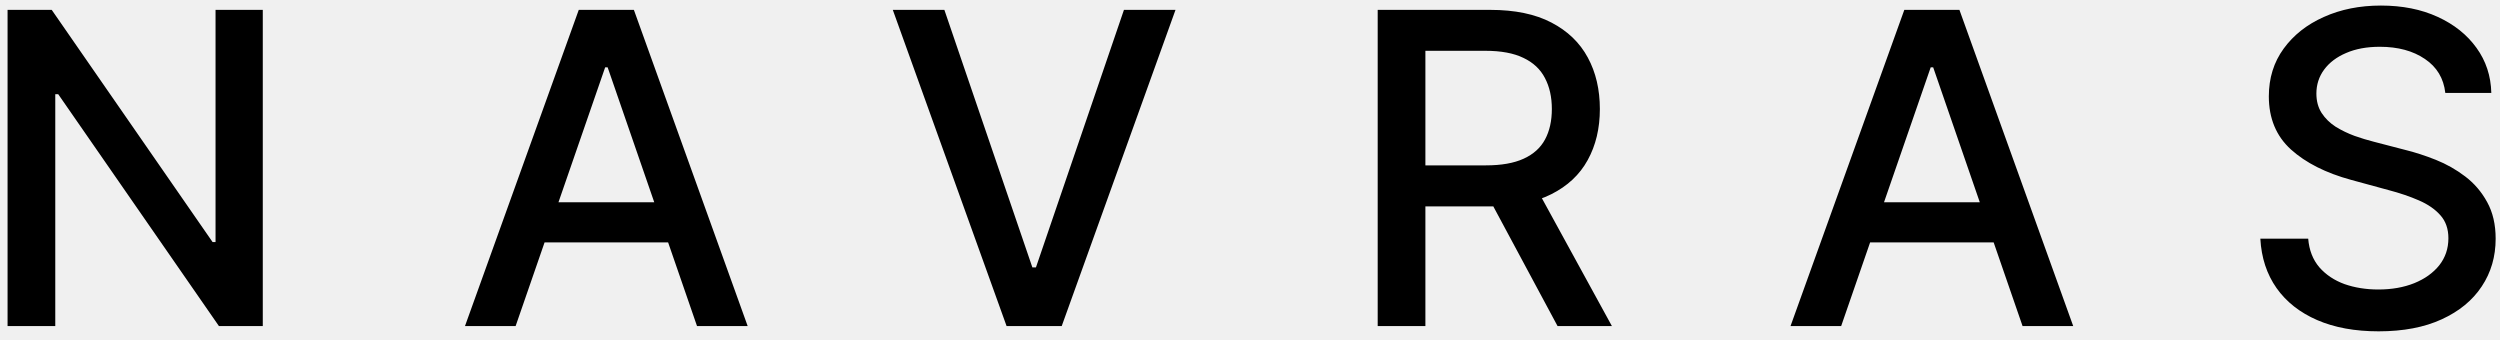
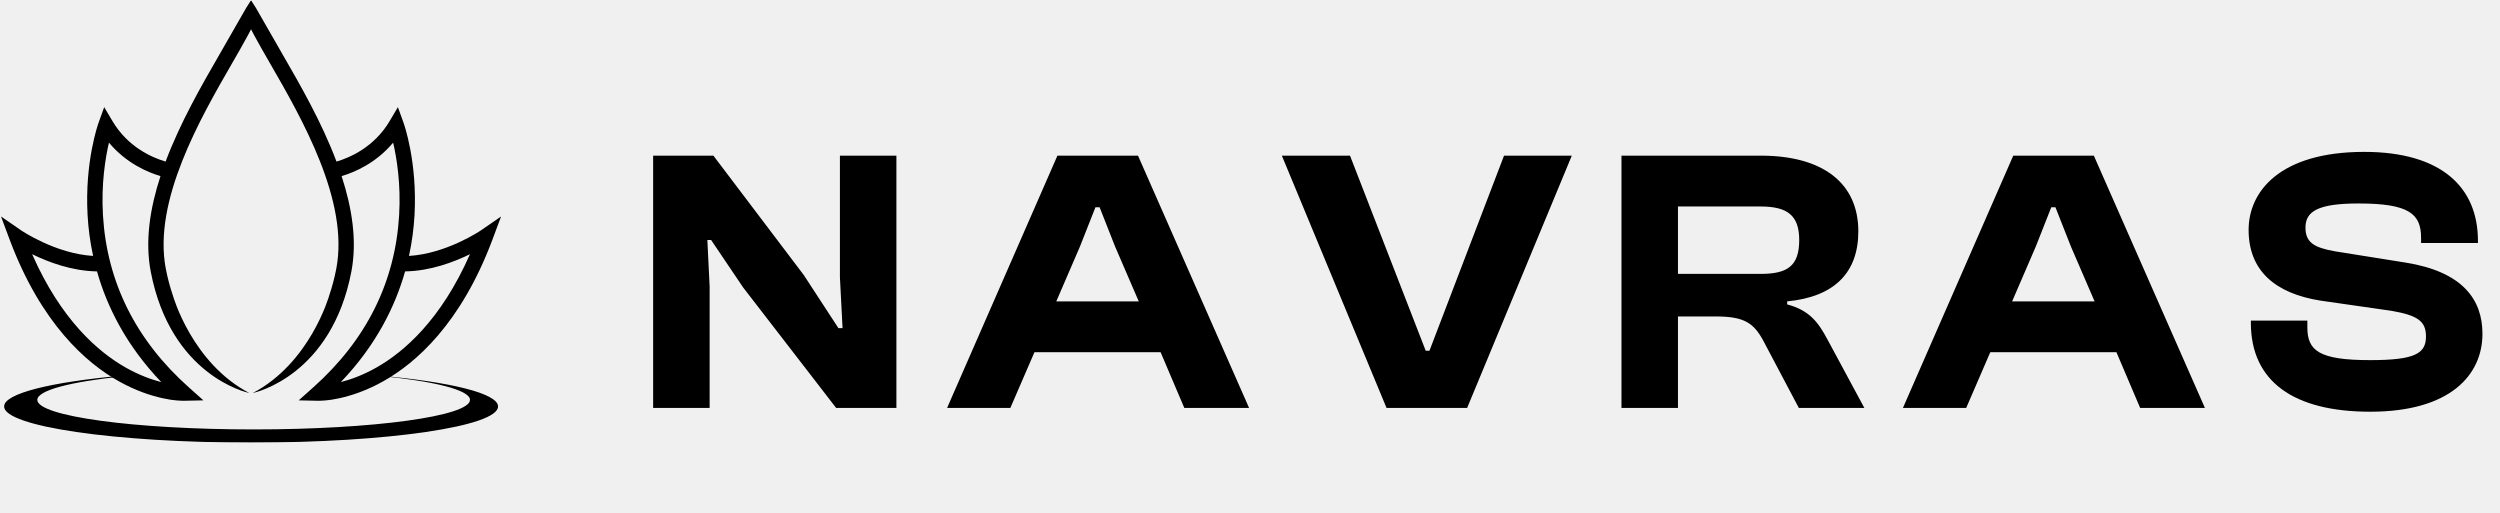
- <svg xmlns="http://www.w3.org/2000/svg" width="184" height="25" viewBox="0 0 184 25" fill="none">
-   <path d="M19.341 0.727V24H16.114L4.284 6.932H4.068V24H0.557V0.727H3.807L15.648 17.818H15.864V0.727H19.341ZM37.949 24H34.222L42.597 0.727H46.654L55.029 24H51.301L44.722 4.955H44.54L37.949 24ZM38.574 14.886H50.665V17.841H38.574V14.886ZM69.506 0.727L75.983 19.682H76.245L82.722 0.727H86.517L78.142 24H74.085L65.71 0.727H69.506ZM101.398 24V0.727H109.694C111.497 0.727 112.993 1.038 114.182 1.659C115.379 2.28 116.273 3.14 116.864 4.239C117.455 5.33 117.75 6.591 117.75 8.023C117.75 9.447 117.451 10.701 116.853 11.784C116.262 12.86 115.368 13.697 114.171 14.296C112.981 14.894 111.485 15.193 109.682 15.193H103.398V12.171H109.364C110.5 12.171 111.425 12.008 112.137 11.682C112.856 11.356 113.383 10.883 113.716 10.261C114.05 9.64 114.216 8.894 114.216 8.023C114.216 7.144 114.046 6.383 113.705 5.739C113.372 5.095 112.845 4.602 112.125 4.261C111.413 3.913 110.478 3.739 109.319 3.739H104.909V24H101.398ZM112.887 13.5L118.637 24H114.637L109 13.5H112.887ZM135.509 24H131.782L140.157 0.727H144.214L152.589 24H148.861L142.282 4.955H142.1L135.509 24ZM136.134 14.886H148.225V17.841H136.134V14.886ZM179.975 6.841C179.854 5.765 179.354 4.932 178.475 4.341C177.596 3.742 176.49 3.443 175.157 3.443C174.202 3.443 173.377 3.595 172.68 3.898C171.983 4.193 171.441 4.602 171.055 5.125C170.676 5.64 170.486 6.227 170.486 6.886C170.486 7.439 170.615 7.917 170.873 8.318C171.138 8.72 171.483 9.057 171.907 9.33C172.339 9.595 172.801 9.818 173.293 10C173.786 10.174 174.259 10.318 174.714 10.432L176.986 11.023C177.729 11.204 178.49 11.451 179.27 11.761C180.051 12.072 180.774 12.481 181.441 12.989C182.108 13.496 182.645 14.125 183.055 14.875C183.471 15.625 183.68 16.523 183.68 17.568C183.68 18.886 183.339 20.057 182.657 21.079C181.983 22.102 181.002 22.909 179.714 23.5C178.433 24.091 176.884 24.386 175.066 24.386C173.323 24.386 171.816 24.11 170.543 23.557C169.27 23.004 168.274 22.22 167.555 21.204C166.835 20.182 166.437 18.97 166.361 17.568H169.884C169.952 18.409 170.225 19.11 170.702 19.671C171.187 20.224 171.805 20.636 172.555 20.909C173.312 21.174 174.142 21.307 175.043 21.307C176.036 21.307 176.918 21.151 177.691 20.841C178.471 20.523 179.085 20.083 179.532 19.523C179.979 18.954 180.202 18.292 180.202 17.534C180.202 16.845 180.005 16.28 179.611 15.841C179.225 15.402 178.698 15.038 178.032 14.75C177.373 14.462 176.627 14.208 175.793 13.989L173.043 13.239C171.18 12.731 169.702 11.985 168.611 11C167.528 10.015 166.986 8.712 166.986 7.091C166.986 5.75 167.35 4.58 168.077 3.58C168.805 2.58 169.789 1.803 171.032 1.25C172.274 0.689 173.676 0.409 175.236 0.409C176.812 0.409 178.202 0.686 179.407 1.239C180.619 1.792 181.573 2.553 182.27 3.523C182.967 4.485 183.331 5.591 183.361 6.841H179.975Z" fill="black" />
+ <svg xmlns="http://www.w3.org/2000/svg" width="239" height="49" viewBox="0 0 239 49" fill="none">
+   <path d="M67.84 39H62.44V14.88H68.2L76.84 26.292L80.152 31.368H80.548L80.296 26.508V14.88H85.696V39H79.936L71.044 27.48L67.984 22.944H67.624L67.84 27.372V39ZM96.589 39H90.541L101.089 14.88H108.793L119.413 39H113.221L110.953 33.672H98.893L96.589 39ZM103.249 23.556L100.981 28.812H108.865L106.597 23.556L105.121 19.812H104.725L103.249 23.556ZM140.257 39H132.553L122.545 14.88H129.061L136.297 33.528H136.657L143.785 14.88H150.265L140.257 39ZM160.413 39H155.013V14.88H168.333C174.273 14.88 177.657 17.508 177.657 22.116C177.657 26.04 175.389 28.38 170.853 28.812V29.1C173.013 29.676 173.841 30.828 174.741 32.52L178.233 39H171.969L168.657 32.736C167.685 30.864 166.785 30.252 163.977 30.252H160.413V39ZM160.413 19.74V26.184H168.297C170.853 26.184 172.005 25.464 172.005 22.944C172.005 20.568 170.853 19.74 168.297 19.74H160.413ZM187.967 39H181.919L192.467 14.88H200.171L210.791 39H204.599L202.331 33.672H190.271L187.967 39ZM194.627 23.556L192.359 28.812H200.243L197.975 23.556L196.499 19.812H196.103L194.627 23.556ZM226.595 39.36C219.287 39.36 215.183 36.48 215.183 30.864V30.648H220.583V31.296C220.583 33.528 221.699 34.428 226.595 34.428C230.915 34.428 231.923 33.78 231.923 32.16C231.923 30.684 231.095 30.144 228.611 29.712L221.843 28.74C217.523 28.056 214.967 25.896 214.967 21.972C214.967 18.336 217.919 14.52 226.019 14.52C233.435 14.52 236.891 17.94 236.891 23.016V23.232H231.455V22.728C231.455 20.424 230.267 19.452 225.479 19.452C221.591 19.452 220.403 20.208 220.403 21.756C220.403 23.16 221.195 23.664 223.211 24.024L229.979 25.104C235.379 25.968 237.323 28.596 237.323 31.908C237.323 35.832 234.263 39.36 226.595 39.36Z" fill="black" />
+   <mask id="mask0_220_85" style="mask-type:luminance" maskUnits="userSpaceOnUse" x="0" y="0" width="48" height="39">
+     <path d="M0 0H48V38.4H0V0Z" fill="white" />
+   </mask>
+   <g mask="url(#mask0_220_85)">
+     <mask id="mask1_220_85" style="mask-type:luminance" maskUnits="userSpaceOnUse" x="0" y="0" width="48" height="39">
+       <path d="M23.538 0.749C23.538 0.749 21.674 4.006 20.916 5.322C19.293 8.133 17.242 11.691 15.831 15.446C14.572 15.076 12.235 14.083 10.753 11.579L9.961 10.243L9.433 11.704C9.376 11.856 8.086 15.494 8.374 20.585C8.44 21.76 8.597 23.069 8.901 24.466C5.315 24.255 2.05 22.042 2.016 22.019L0.097 20.695L0.912 22.878C3.925 30.945 8.257 34.711 11.36 36.45C14.572 38.25 17.149 38.324 17.543 38.324H17.593L19.45 38.279L18.064 37.042C12.985 32.517 10.219 26.973 9.842 20.564C9.666 17.587 10.075 15.102 10.415 13.636C12.05 15.589 14.081 16.462 15.342 16.835C14.345 19.893 13.846 23.032 14.411 25.969C16.313 35.862 23.531 37.508 23.837 37.574C18.384 34.716 16.564 28.39 16.51 28.193C16.508 28.19 16.508 28.188 16.508 28.188C16.249 27.429 16.026 26.597 15.851 25.69C14.603 19.198 19.165 11.288 22.185 6.055C22.736 5.102 23.219 4.261 23.617 3.524L23.749 3.279L23.878 3.033L23.923 2.947L24 2.804L24.077 2.947L24.123 3.033L24.251 3.279L24.383 3.524C24.781 4.261 25.265 5.102 25.814 6.055C28.835 11.288 33.397 19.198 32.149 25.69C31.974 26.597 31.751 27.429 31.492 28.188C31.492 28.188 31.492 28.19 31.491 28.193C31.436 28.39 29.616 34.716 24.163 37.574C24.469 37.508 31.687 35.862 33.59 25.969C34.154 23.032 33.655 19.893 32.658 16.835C33.919 16.462 35.95 15.589 37.585 13.636C37.926 15.102 38.334 17.587 38.158 20.564C37.781 26.973 35.015 32.517 29.937 37.042L28.551 38.279L30.408 38.324H30.457C30.851 38.324 33.428 38.25 36.641 36.45C39.743 34.711 44.075 30.945 47.088 22.878L47.903 20.695L45.984 22.019C45.95 22.042 42.685 24.255 39.099 24.466C39.403 23.069 39.561 21.76 39.627 20.585C39.914 15.494 38.624 11.856 38.567 11.704L38.039 10.243L37.247 11.579C35.765 14.083 33.428 15.076 32.169 15.446C30.758 11.691 28.707 8.133 27.085 5.322C26.326 4.006 24.462 0.749 24.462 0.749L24 0.027L23.538 0.749ZM38.728 25.946C41.146 25.91 43.413 25.045 44.929 24.3C42.172 30.576 38.617 33.641 36.009 35.123C34.711 35.862 33.523 36.285 32.581 36.529C35.956 33.008 37.779 29.29 38.728 25.946ZM11.992 35.123C9.384 33.641 5.828 30.576 3.072 24.3C4.587 25.045 6.855 25.91 9.272 25.946C10.221 29.29 12.045 33.008 15.419 36.529C14.477 36.285 13.289 35.862 11.992 35.123Z" fill="white" />
+     </mask>
+     <g mask="url(#mask1_220_85)">
+       <path d="M47.903 0.027H0.097V38.324H47.903V0.027Z" fill="black" />
+     </g>
+   </g>
+   <mask id="mask2_220_85" style="mask-type:luminance" maskUnits="userSpaceOnUse" x="0" y="35" width="48" height="8">
+     <path d="M36.22 35.925C41.491 36.438 44.931 37.278 44.931 38.228C44.931 39.788 35.671 41.053 24.248 41.053C12.826 41.053 3.567 39.788 3.567 38.228C3.567 37.313 6.756 36.499 11.7 35.983C11.69 35.96 11.683 35.935 11.674 35.911C4.905 36.519 0.39 37.611 0.39 38.858C0.39 40.766 10.961 42.312 24.002 42.312C37.043 42.312 47.614 40.766 47.614 38.858C47.614 37.605 43.054 36.508 36.229 35.902C36.226 35.91 36.223 35.918 36.22 35.925Z" fill="white" />
+   </mask>
+   <g mask="url(#mask2_220_85)">
+     <path d="M47.614 35.902H0.39V42.312H47.614V35.902Z" fill="black" />
+   </g>
</svg>
